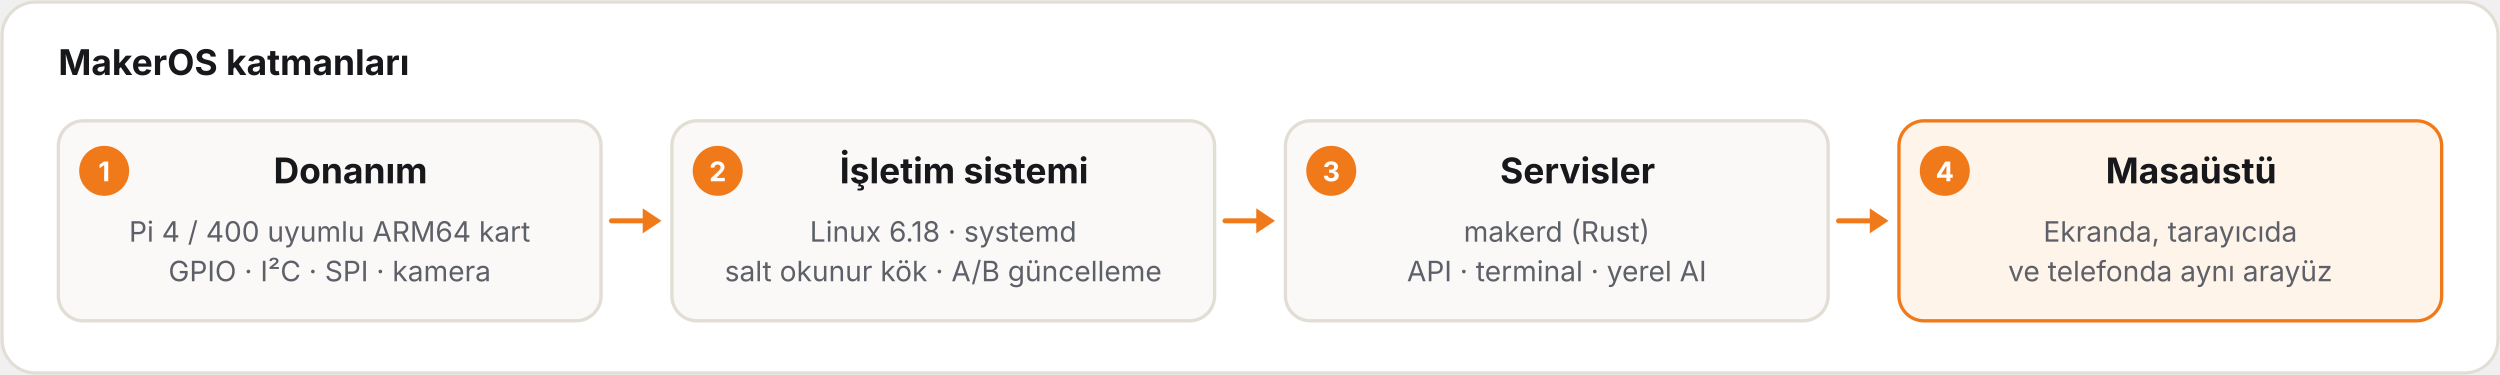
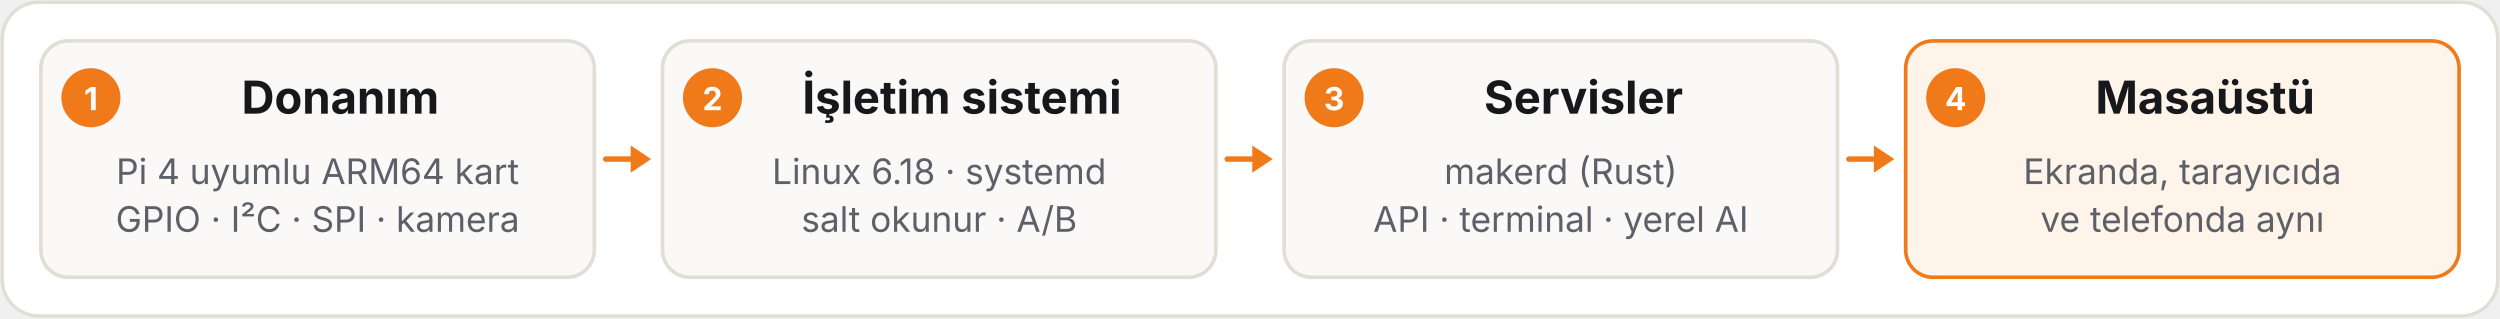
- <svg xmlns="http://www.w3.org/2000/svg" viewBox="0 0 1200 180" width="1200" height="180" role="img" aria-label="MakerOS katmanları">
-   <rect x="1" y="1" width="1198" height="178" rx="16" fill="#ffffff" stroke="#e2ddd5" stroke-width="1.5" />
-   <text x="28" y="36" font-family="-apple-system, 'Segoe UI', Inter, Roboto, 'Helvetica Neue', Arial, sans-serif" font-size="17" font-weight="700" fill="#17181b" text-anchor="start">MakerOS katmanları</text>
-   <rect x="28.0" y="58" width="260.5" height="96" rx="12" fill="#faf9f7" stroke="#e2ddd5" stroke-width="1.6" />
-   <circle cx="50.0" cy="82" r="12" fill="#f07a1a" />
-   <text x="50.0" y="87" font-family="-apple-system, 'Segoe UI', Inter, Roboto, 'Helvetica Neue', Arial, sans-serif" font-size="13" font-weight="700" fill="#fff" text-anchor="middle">1</text>
-   <text x="168.25" y="88" font-family="-apple-system, 'Segoe UI', Inter, Roboto, 'Helvetica Neue', Arial, sans-serif" font-size="17" font-weight="700" fill="#17181b" text-anchor="middle">Donanım</text>
-   <text x="158.25" y="116" font-family="-apple-system, 'Segoe UI', Inter, Roboto, 'Helvetica Neue', Arial, sans-serif" font-size="13.5" font-weight="400" fill="#5d6068" text-anchor="middle">Pi 4 / 400 uyumlu ARM64 kart</text>
-   <text x="158.25" y="135" font-family="-apple-system, 'Segoe UI', Inter, Roboto, 'Helvetica Neue', Arial, sans-serif" font-size="13.5" font-weight="400" fill="#5d6068" text-anchor="middle">GPIO · I²C · SPI · kamera</text>
-   <line x1="293.5" y1="106.0" x2="310.5" y2="106.0" stroke="#f07a1a" stroke-width="2.4" stroke-linecap="round" />
-   <path d="M308.5 100.0 L317.5 106.0 L308.5 112.0 Z" fill="#f07a1a" />
-   <rect x="322.5" y="58" width="260.5" height="96" rx="12" fill="#faf9f7" stroke="#e2ddd5" stroke-width="1.6" />
-   <circle cx="344.5" cy="82" r="12" fill="#f07a1a" />
-   <text x="344.5" y="87" font-family="-apple-system, 'Segoe UI', Inter, Roboto, 'Helvetica Neue', Arial, sans-serif" font-size="13" font-weight="700" fill="#fff" text-anchor="middle">2</text>
-   <text x="462.75" y="88" font-family="-apple-system, 'Segoe UI', Inter, Roboto, 'Helvetica Neue', Arial, sans-serif" font-size="17" font-weight="700" fill="#17181b" text-anchor="middle">İşletim sistemi</text>
-   <text x="452.75" y="116" font-family="-apple-system, 'Segoe UI', Inter, Roboto, 'Helvetica Neue', Arial, sans-serif" font-size="13.5" font-weight="400" fill="#5d6068" text-anchor="middle">Linux 6.18 · systemd</text>
-   <text x="452.75" y="135" font-family="-apple-system, 'Segoe UI', Inter, Roboto, 'Helvetica Neue', Arial, sans-serif" font-size="13.5" font-weight="400" fill="#5d6068" text-anchor="middle">salt okunur kök · A/B güncelleme</text>
-   <line x1="588.0" y1="106.0" x2="605.0" y2="106.0" stroke="#f07a1a" stroke-width="2.4" stroke-linecap="round" />
-   <path d="M603.0 100.0 L612.0 106.0 L603.0 112.0 Z" fill="#f07a1a" />
-   <rect x="617.0" y="58" width="260.5" height="96" rx="12" fill="#faf9f7" stroke="#e2ddd5" stroke-width="1.6" />
-   <circle cx="639.0" cy="82" r="12" fill="#f07a1a" />
-   <text x="639.0" y="87" font-family="-apple-system, 'Segoe UI', Inter, Roboto, 'Helvetica Neue', Arial, sans-serif" font-size="13" font-weight="700" fill="#fff" text-anchor="middle">3</text>
-   <text x="757.25" y="88" font-family="-apple-system, 'Segoe UI', Inter, Roboto, 'Helvetica Neue', Arial, sans-serif" font-size="17" font-weight="700" fill="#17181b" text-anchor="middle">Servisler</text>
-   <text x="747.25" y="116" font-family="-apple-system, 'Segoe UI', Inter, Roboto, 'Helvetica Neue', Arial, sans-serif" font-size="13.5" font-weight="400" fill="#5d6068" text-anchor="middle">makerd (Rust)</text>
-   <text x="747.25" y="135" font-family="-apple-system, 'Segoe UI', Inter, Roboto, 'Helvetica Neue', Arial, sans-serif" font-size="13.5" font-weight="400" fill="#5d6068" text-anchor="middle">API · terminal · yerel AI</text>
-   <line x1="882.5" y1="106.0" x2="899.5" y2="106.0" stroke="#f07a1a" stroke-width="2.4" stroke-linecap="round" />
-   <path d="M897.5 100.0 L906.5 106.0 L897.5 112.0 Z" fill="#f07a1a" />
-   <rect x="911.5" y="58" width="260.5" height="96" rx="12" fill="#fff4ea" stroke="#f07a1a" stroke-width="1.6" />
-   <circle cx="933.5" cy="82" r="12" fill="#f07a1a" />
-   <text x="933.5" y="87" font-family="-apple-system, 'Segoe UI', Inter, Roboto, 'Helvetica Neue', Arial, sans-serif" font-size="13" font-weight="700" fill="#fff" text-anchor="middle">4</text>
-   <text x="1051.75" y="88" font-family="-apple-system, 'Segoe UI', Inter, Roboto, 'Helvetica Neue', Arial, sans-serif" font-size="17" font-weight="700" fill="#17181b" text-anchor="middle">Masaüstü</text>
-   <text x="1041.75" y="116" font-family="-apple-system, 'Segoe UI', Inter, Roboto, 'Helvetica Neue', Arial, sans-serif" font-size="13.5" font-weight="400" fill="#5d6068" text-anchor="middle">Ekranda, tarayıcıda</text>
-   <text x="1041.75" y="135" font-family="-apple-system, 'Segoe UI', Inter, Roboto, 'Helvetica Neue', Arial, sans-serif" font-size="13.5" font-weight="400" fill="#5d6068" text-anchor="middle">ve telefonda aynı arayüz</text>
+ <svg xmlns="http://www.w3.org/2000/svg" viewBox="0 0 1100 140" width="1100" height="140" role="img" aria-label="MakerOS katmanları">
+   <rect x="1" y="1" width="1098" height="138" rx="16" fill="#ffffff" stroke="#e2ddd5" stroke-width="1.5" />
+   <rect x="18.0" y="18" width="243.5" height="104" rx="12" fill="#faf9f7" stroke="#e2ddd5" stroke-width="1.6" />
+   <circle cx="40.0" cy="43" r="13" fill="#f07a1a" />
+   <text x="40.0" y="48.5" font-family="-apple-system, 'Segoe UI', Inter, Roboto, 'Helvetica Neue', Arial, sans-serif" font-size="14" font-weight="700" fill="#fff" text-anchor="middle">1</text>
+   <text x="149.75" y="50" font-family="-apple-system, 'Segoe UI', Inter, Roboto, 'Helvetica Neue', Arial, sans-serif" font-size="20" font-weight="700" fill="#17181b" text-anchor="middle">Donanım</text>
+   <text x="139.75" y="81" font-family="-apple-system, 'Segoe UI', Inter, Roboto, 'Helvetica Neue', Arial, sans-serif" font-size="15.5" font-weight="400" fill="#5d6068" text-anchor="middle">Pi 4 uyumlu ARM64 kart</text>
+   <text x="139.75" y="102" font-family="-apple-system, 'Segoe UI', Inter, Roboto, 'Helvetica Neue', Arial, sans-serif" font-size="15.5" font-weight="400" fill="#5d6068" text-anchor="middle">GPIO · I²C · SPI · kamera</text>
+   <line x1="266.5" y1="70.0" x2="279.5" y2="70.0" stroke="#f07a1a" stroke-width="2.4" stroke-linecap="round" />
+   <path d="M277.5 64.0 L286.5 70.0 L277.5 76.0 Z" fill="#f07a1a" />
+   <rect x="291.5" y="18" width="243.5" height="104" rx="12" fill="#faf9f7" stroke="#e2ddd5" stroke-width="1.6" />
+   <circle cx="313.5" cy="43" r="13" fill="#f07a1a" />
+   <text x="313.5" y="48.5" font-family="-apple-system, 'Segoe UI', Inter, Roboto, 'Helvetica Neue', Arial, sans-serif" font-size="14" font-weight="700" fill="#fff" text-anchor="middle">2</text>
+   <text x="423.25" y="50" font-family="-apple-system, 'Segoe UI', Inter, Roboto, 'Helvetica Neue', Arial, sans-serif" font-size="20" font-weight="700" fill="#17181b" text-anchor="middle">İşletim sistemi</text>
+   <text x="413.25" y="81" font-family="-apple-system, 'Segoe UI', Inter, Roboto, 'Helvetica Neue', Arial, sans-serif" font-size="15.5" font-weight="400" fill="#5d6068" text-anchor="middle">Linux 6.18 · systemd</text>
+   <text x="413.25" y="102" font-family="-apple-system, 'Segoe UI', Inter, Roboto, 'Helvetica Neue', Arial, sans-serif" font-size="15.5" font-weight="400" fill="#5d6068" text-anchor="middle">salt okunur · A/B</text>
+   <line x1="540.0" y1="70.0" x2="553.0" y2="70.0" stroke="#f07a1a" stroke-width="2.4" stroke-linecap="round" />
+   <path d="M551.0 64.0 L560.0 70.0 L551.0 76.0 Z" fill="#f07a1a" />
+   <rect x="565.0" y="18" width="243.5" height="104" rx="12" fill="#faf9f7" stroke="#e2ddd5" stroke-width="1.6" />
+   <circle cx="587.0" cy="43" r="13" fill="#f07a1a" />
+   <text x="587.0" y="48.5" font-family="-apple-system, 'Segoe UI', Inter, Roboto, 'Helvetica Neue', Arial, sans-serif" font-size="14" font-weight="700" fill="#fff" text-anchor="middle">3</text>
+   <text x="696.75" y="50" font-family="-apple-system, 'Segoe UI', Inter, Roboto, 'Helvetica Neue', Arial, sans-serif" font-size="20" font-weight="700" fill="#17181b" text-anchor="middle">Servisler</text>
+   <text x="686.75" y="81" font-family="-apple-system, 'Segoe UI', Inter, Roboto, 'Helvetica Neue', Arial, sans-serif" font-size="15.5" font-weight="400" fill="#5d6068" text-anchor="middle">makerd (Rust)</text>
+   <text x="686.75" y="102" font-family="-apple-system, 'Segoe UI', Inter, Roboto, 'Helvetica Neue', Arial, sans-serif" font-size="15.5" font-weight="400" fill="#5d6068" text-anchor="middle">API · terminal · yerel AI</text>
+   <line x1="813.5" y1="70.0" x2="826.5" y2="70.0" stroke="#f07a1a" stroke-width="2.4" stroke-linecap="round" />
+   <path d="M824.5 64.0 L833.5 70.0 L824.5 76.0 Z" fill="#f07a1a" />
+   <rect x="838.5" y="18" width="243.5" height="104" rx="12" fill="#fff4ea" stroke="#f07a1a" stroke-width="1.6" />
+   <circle cx="860.5" cy="43" r="13" fill="#f07a1a" />
+   <text x="860.5" y="48.5" font-family="-apple-system, 'Segoe UI', Inter, Roboto, 'Helvetica Neue', Arial, sans-serif" font-size="14" font-weight="700" fill="#fff" text-anchor="middle">4</text>
+   <text x="970.25" y="50" font-family="-apple-system, 'Segoe UI', Inter, Roboto, 'Helvetica Neue', Arial, sans-serif" font-size="20" font-weight="700" fill="#17181b" text-anchor="middle">Masaüstü</text>
+   <text x="960.25" y="81" font-family="-apple-system, 'Segoe UI', Inter, Roboto, 'Helvetica Neue', Arial, sans-serif" font-size="15.5" font-weight="400" fill="#5d6068" text-anchor="middle">Ekranda, tarayıcıda</text>
+   <text x="960.25" y="102" font-family="-apple-system, 'Segoe UI', Inter, Roboto, 'Helvetica Neue', Arial, sans-serif" font-size="15.5" font-weight="400" fill="#5d6068" text-anchor="middle">ve telefonda aynı</text>
</svg>
